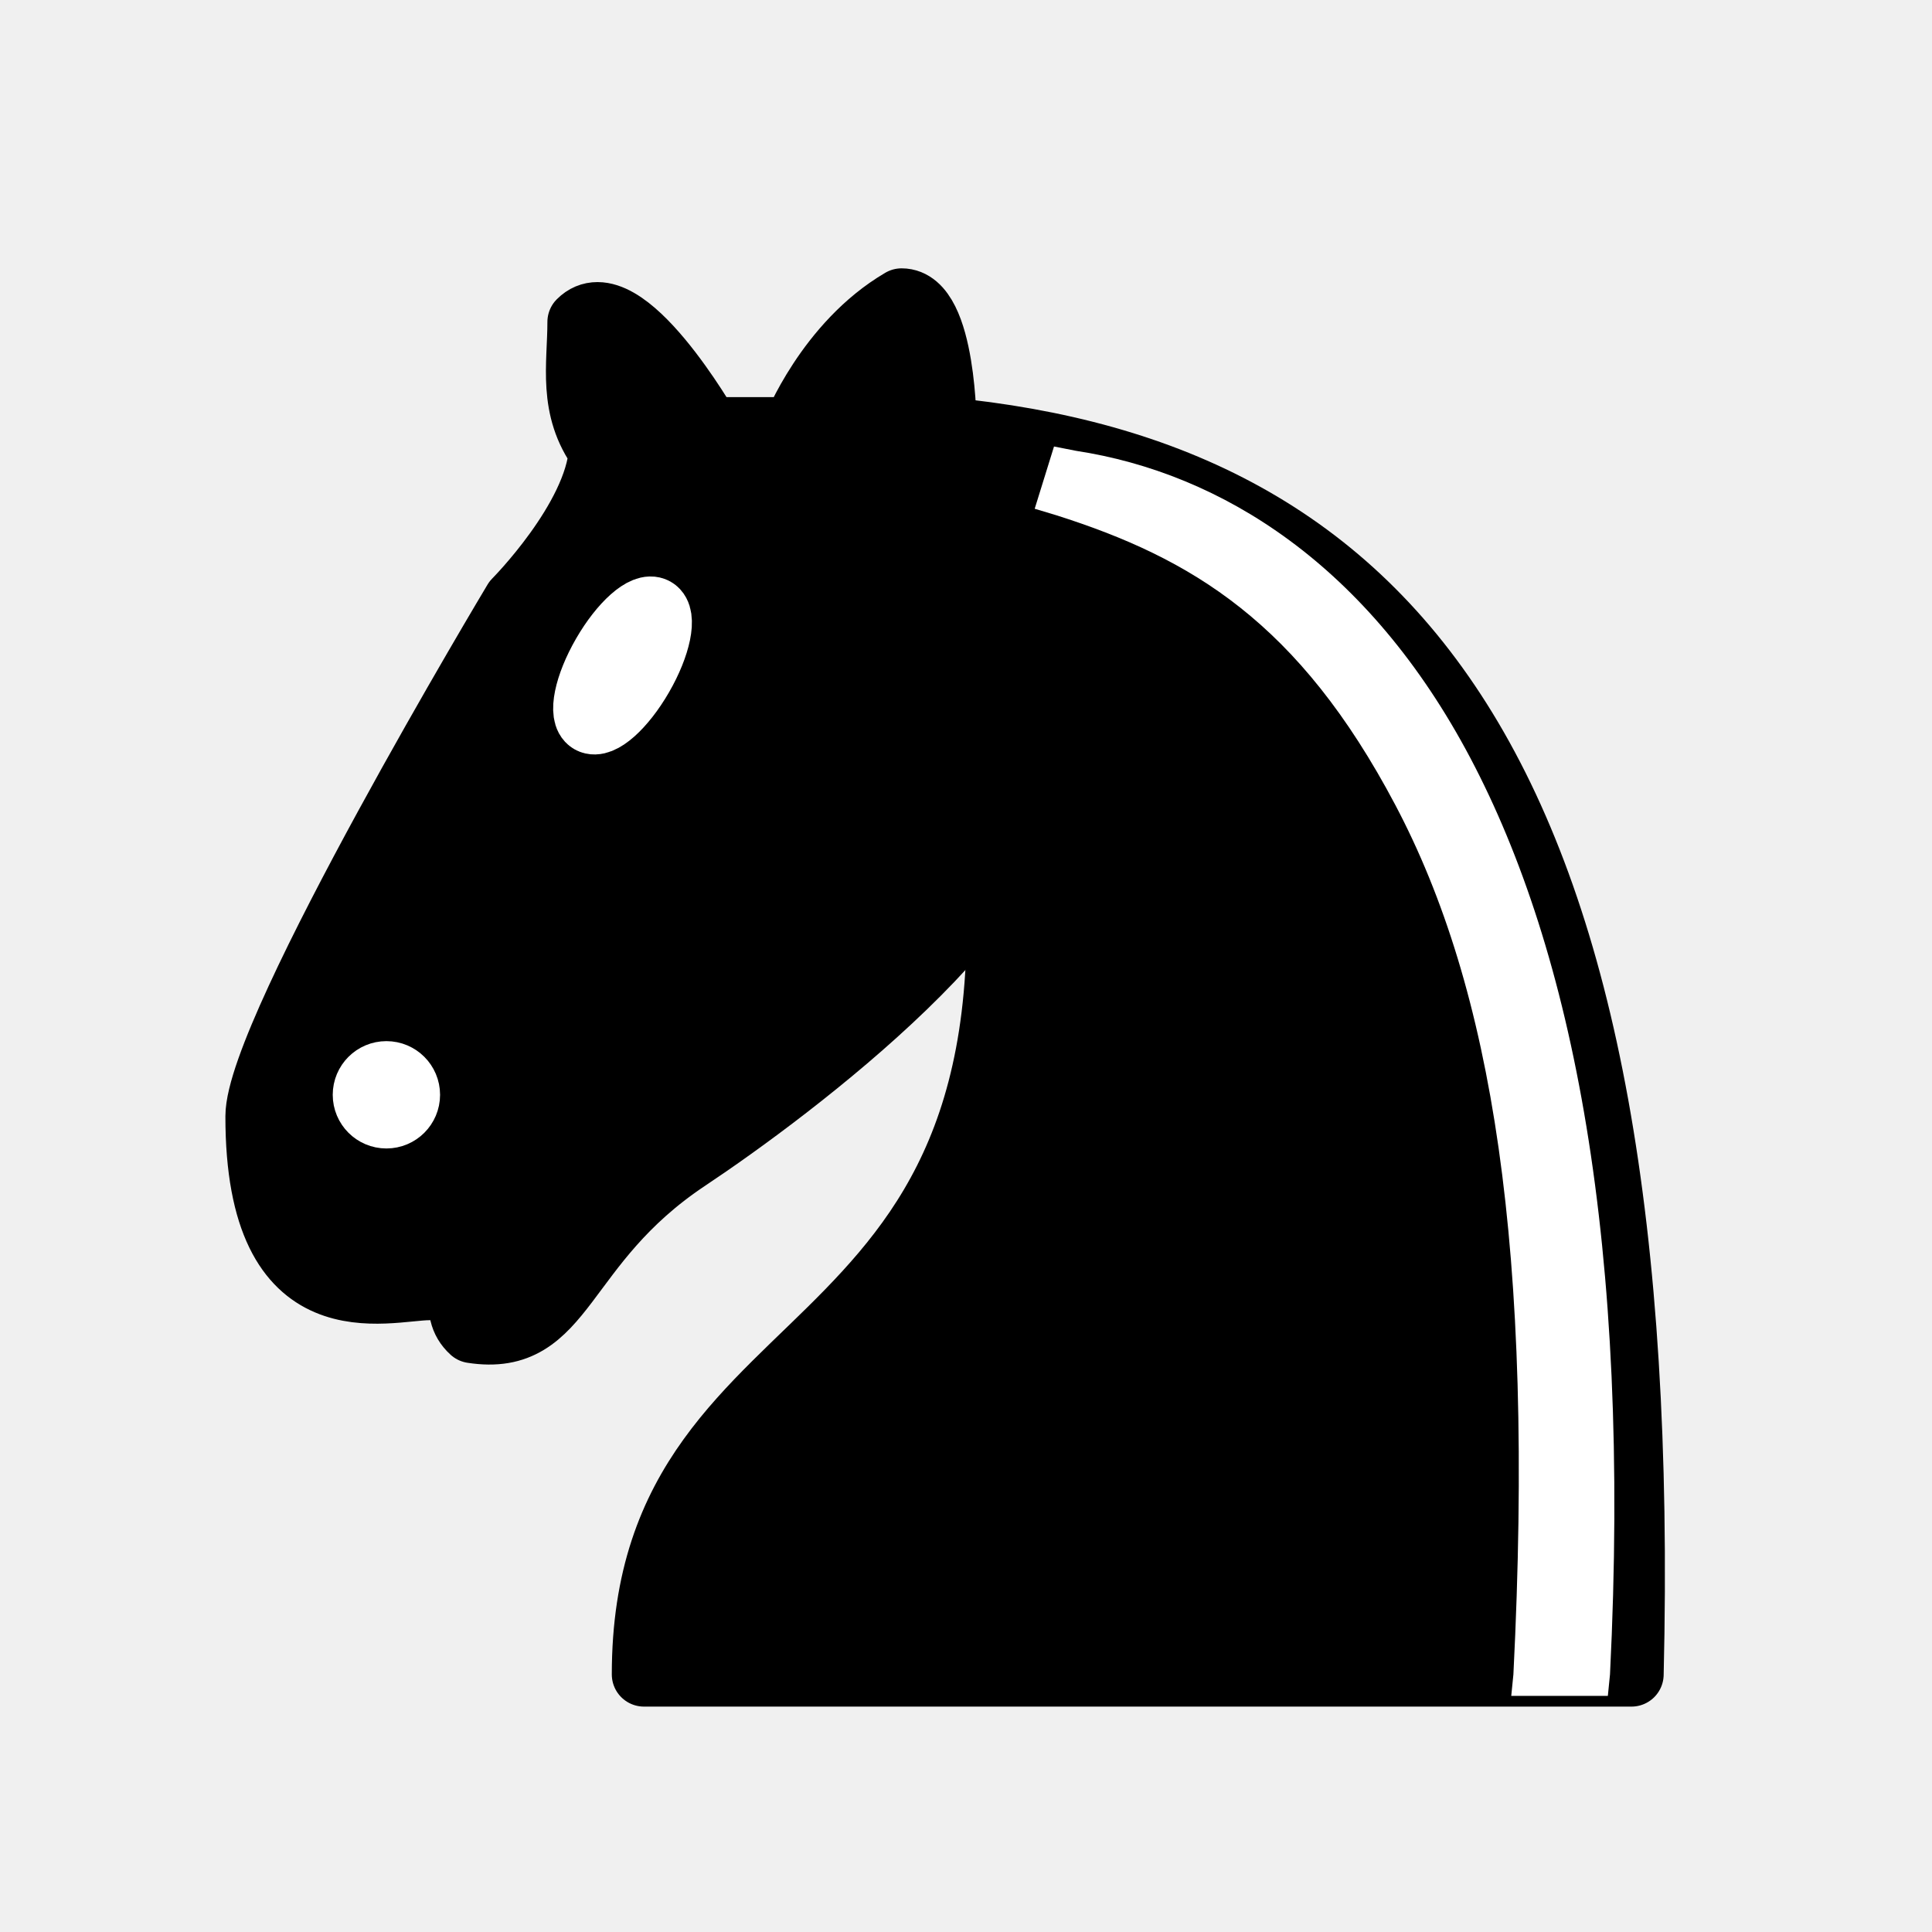
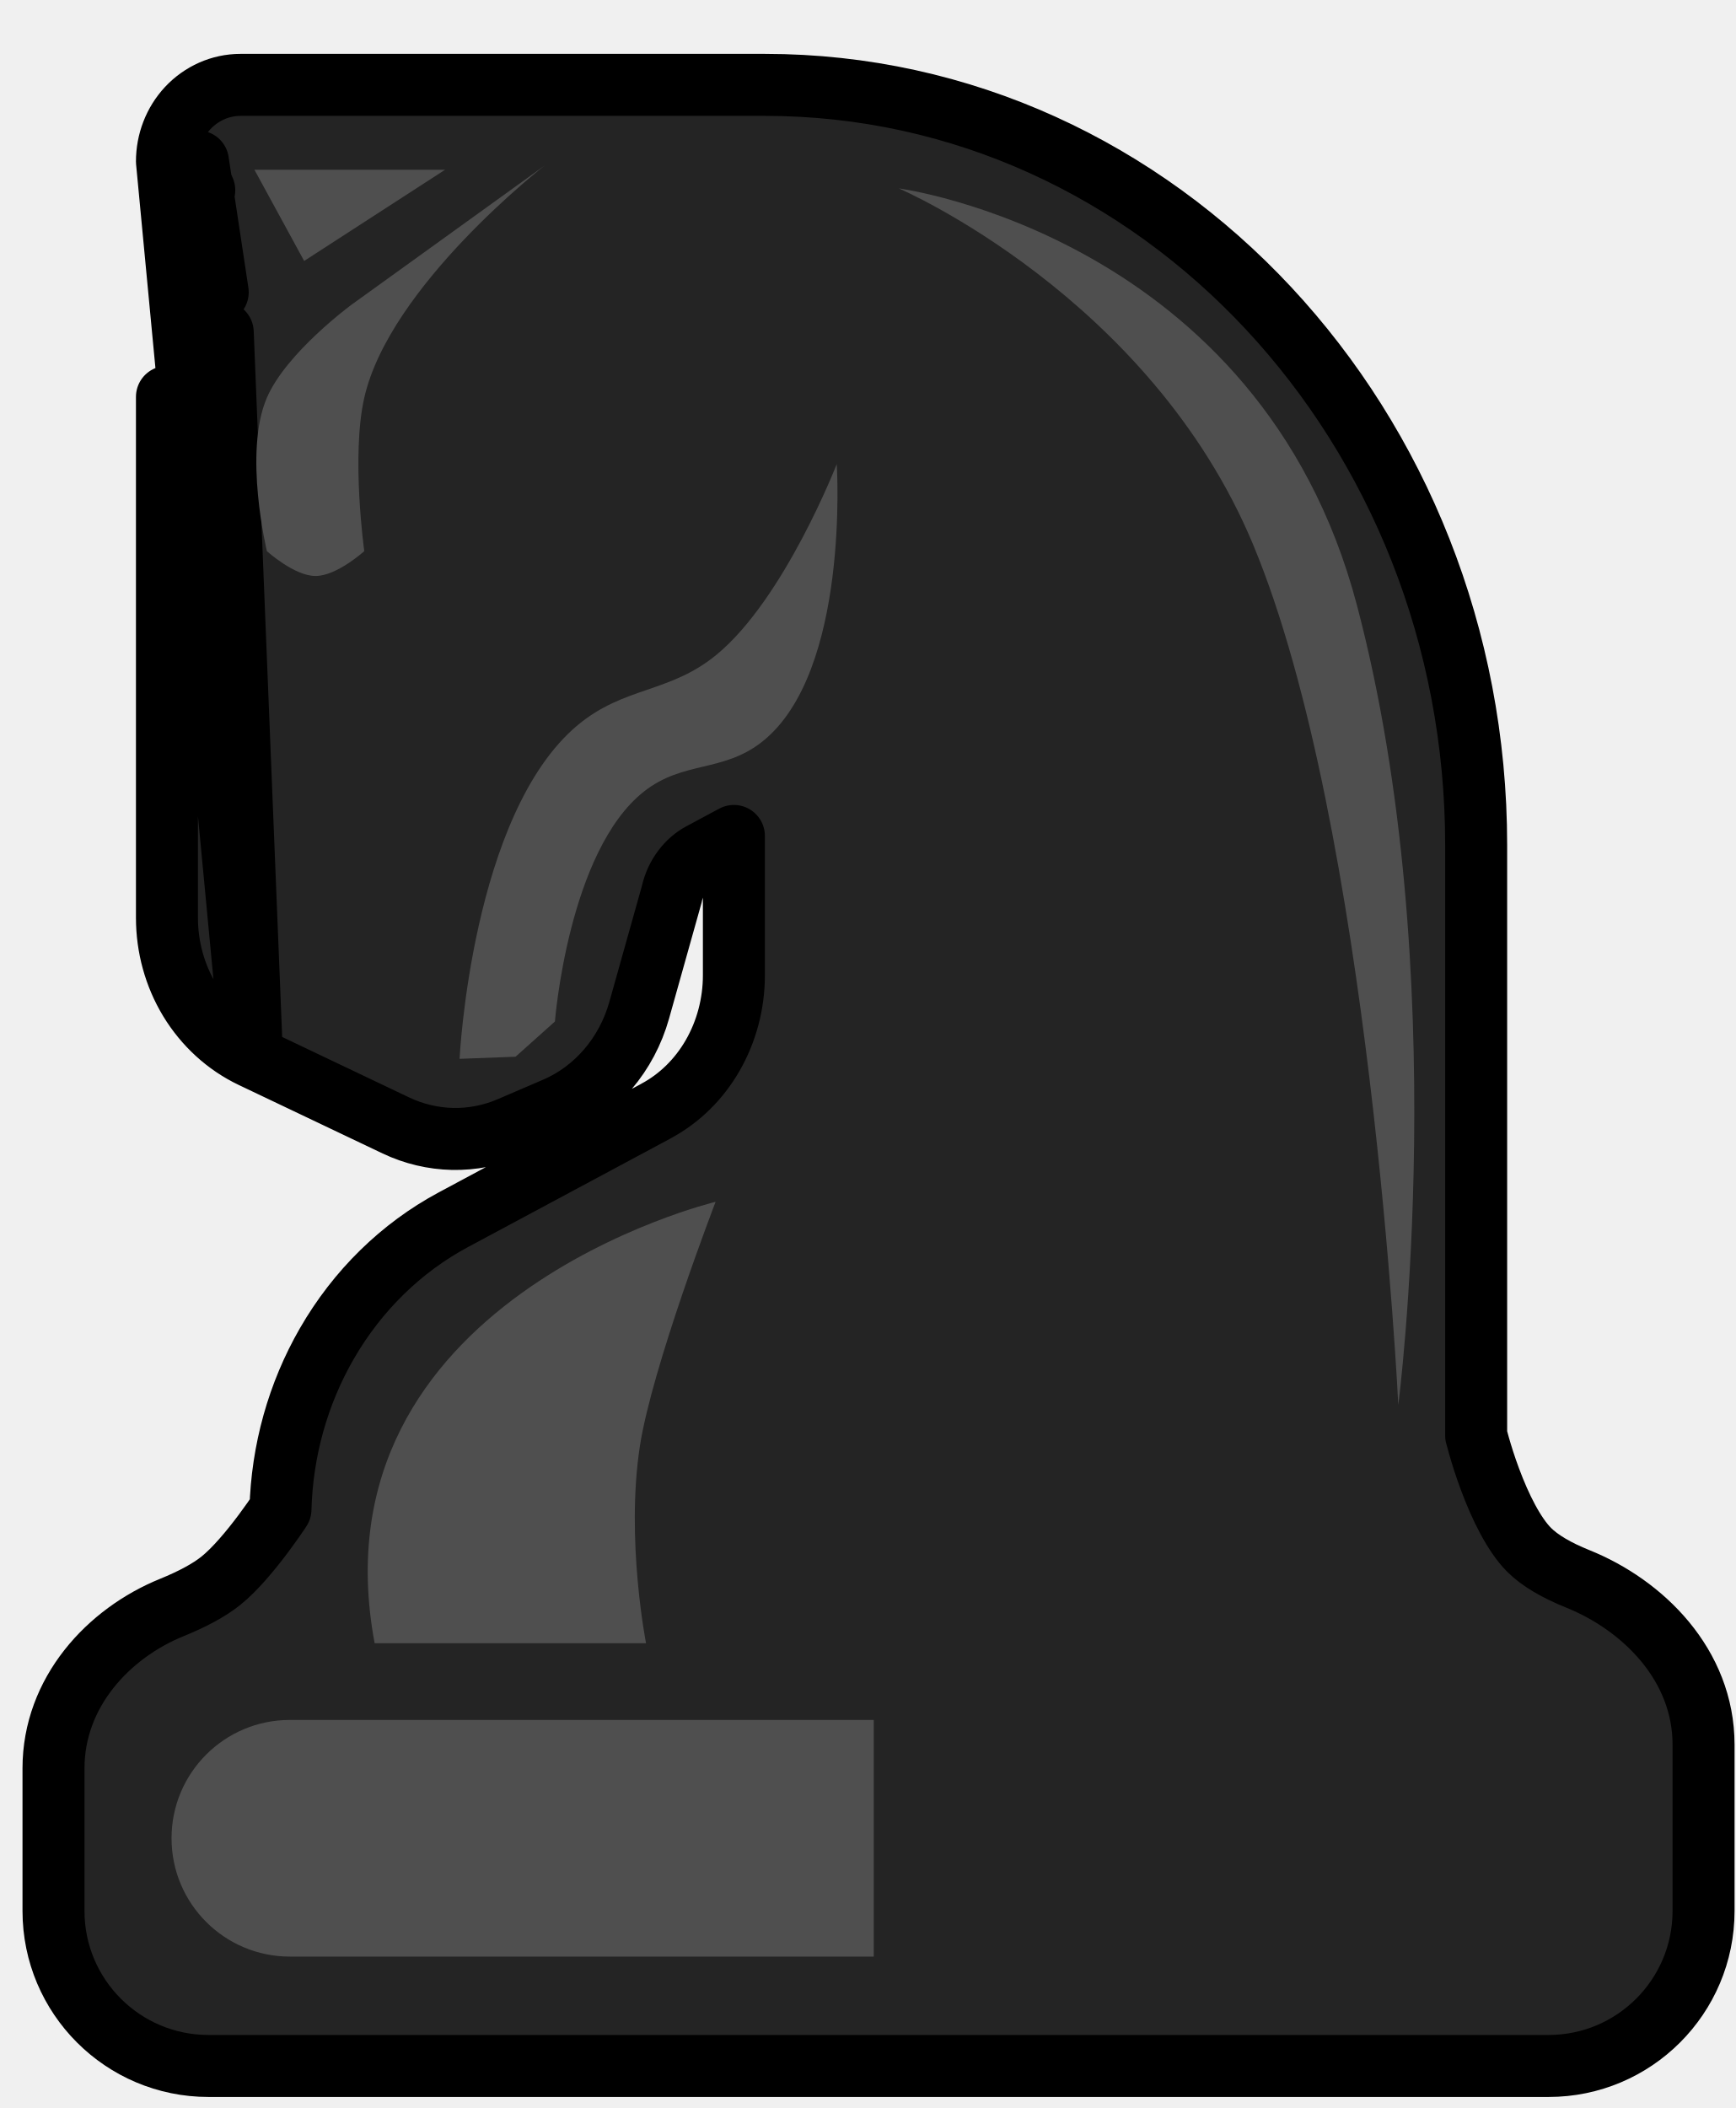
- <svg xmlns="http://www.w3.org/2000/svg" version="1.1" width="45" height="45">
-   <g style="opacity:1; fill:none; fill-opacity:1; fill-rule:evenodd; stroke:#000000; stroke-width:1.5; stroke-linecap:round;stroke-linejoin:round;stroke-miterlimit:4; stroke-dasharray:none; stroke-opacity:1;">
-     <path d="M 22,10 C 32.5,11 38.5,18 38,39 L 15,39 C 15,30 25,32.5 23,18" style="fill:#000000; stroke:#000000;" />
-     <path d="M 24,18 C 24.38,20.91 18.45,25.37 16,27 C 13,29 13.18,31.34 11,31 C 9.958,30.06 12.41,27.96 11,28 C 10,28 11.19,29.23 10,30 C 9,30 5.997,31 6,26 C 6,24 12,14 12,14 C 12,14 13.89,12.1 14,10.5 C 13.27,9.506 13.5,8.5 13.5,7.5 C 14.5,6.5 16.5,10 16.5,10 L 18.5,10 C 18.5,10 19.28,8.008 21,7 C 22,7 22,10 22,10" style="fill:#000000; stroke:#000000;" />
-     <path d="M 9.5 25.5 A 0.5 0.5 0 1 1 8.5,25.5 A 0.5 0.5 0 1 1 9.5 25.5 z" style="fill:#ffffff; stroke:#ffffff;" />
-     <path d="M 15 15.5 A 0.5 1.5 0 1 1  14,15.5 A 0.5 1.5 0 1 1  15 15.5 z" transform="matrix(0.866,0.5,-0.5,0.866,9.693,-5.173)" style="fill:#ffffff; stroke:#ffffff;" />
-     <path d="M 24.55,10.4 L 24.1,11.85 L 24.6,12 C 27.75,13 30.25,14.49 32.5,18.75 C 34.75,23.01 35.75,29.06 35.25,39 L 35.2,39.5 L 37.45,39.5 L 37.5,39 C 38,28.94 36.62,22.15 34.25,17.66 C 31.88,13.17 28.46,11.02 25.06,10.5 L 24.55,10.4 z " style="fill:#ffffff; stroke:none;" />
-   </g>
+ <svg xmlns="http://www.w3.org/2000/svg" width="28" height="34" viewBox="0 0 28 34" fill="none">
+   <path d="M4.064 17.047L4.064 17.047C3.649 16.849 3.302 16.529 3.06 16.131C2.819 15.733 2.693 15.272 2.693 14.804C2.693 14.803 2.693 14.803 2.693 14.803L2.693 6.401V6.401H3.193C3.192 6.208 3.227 6.016 3.296 5.838C3.365 5.659 3.466 5.497 3.593 5.36L4.064 17.047ZM4.064 17.047L6.387 18.153L6.387 18.153C6.674 18.289 6.985 18.363 7.301 18.37C7.617 18.376 7.93 18.315 8.222 18.19L8.222 18.19L8.953 17.876C9.281 17.736 9.572 17.519 9.806 17.245C10.04 16.971 10.211 16.647 10.31 16.296L10.837 14.419C10.839 14.412 10.841 14.405 10.842 14.398C10.875 14.258 10.935 14.129 11.017 14.021C11.098 13.912 11.198 13.826 11.309 13.767L11.309 13.767L11.838 13.483V15.73V15.73C11.838 16.189 11.718 16.638 11.495 17.025C11.272 17.412 10.955 17.72 10.585 17.918L10.585 17.919L7.313 19.673C6.468 20.126 5.763 20.819 5.272 21.671C4.806 22.479 4.549 23.401 4.524 24.344C4.519 24.353 4.512 24.362 4.506 24.372C4.445 24.462 4.358 24.588 4.255 24.726C4.042 25.012 3.787 25.316 3.565 25.494C3.371 25.651 3.092 25.797 2.773 25.927C1.746 26.343 0.863 27.298 0.863 28.521V30.822C0.863 32.202 1.982 33.322 3.363 33.322H24.979C26.36 33.322 27.479 32.202 27.479 30.822V28.14C27.479 26.853 26.503 25.889 25.449 25.465C25.113 25.33 24.838 25.171 24.665 24.997C24.421 24.752 24.201 24.307 24.036 23.864C23.957 23.653 23.897 23.459 23.857 23.319C23.837 23.25 23.822 23.193 23.812 23.155C23.812 23.155 23.811 23.154 23.811 23.154V13.627C23.811 6.893 18.707 1.369 12.338 1.369H3.879C3.553 1.369 3.248 1.508 3.028 1.743C2.81 1.977 2.693 2.287 2.693 2.604L4.064 17.047ZM2.842 3.28L3.512 4.714L3.193 2.604C3.193 2.765 3.228 2.924 3.295 3.068L2.842 3.28L2.842 3.28C2.842 3.28 2.842 3.28 2.842 3.28Z" fill="#242424" stroke="black" stroke-linejoin="round" />
+   <path d="M2.767 29.649C2.767 28.595 3.621 27.741 4.676 27.741H14.094V31.558H4.676C3.621 31.558 2.767 30.704 2.767 29.649Z" fill="#4F4F4F" />
+   <path d="M6.043 26.504C5.007 20.955 11.543 19.384 11.543 19.384C11.543 19.384 10.518 22.047 10.321 23.328C10.091 24.833 10.421 26.504 10.421 26.504H6.043Z" fill="#4F4F4F" />
+   <path d="M7.179 2.738H4.104L4.906 4.209L7.179 2.738Z" fill="#4F4F4F" />
+   <path d="M20.215 8.788C22.106 13.329 22.555 22.66 22.555 22.66C22.555 22.66 23.458 15.707 21.887 9.758C20.316 3.808 14.499 3.039 14.499 3.039C14.499 3.039 18.544 4.775 20.215 8.788Z" fill="#4F4F4F" />
+   <path d="M9.318 11.696C10.071 11.068 10.801 11.183 11.558 10.56C12.654 9.658 13.497 7.485 13.497 7.485C13.497 7.485 13.715 10.842 12.293 11.964C11.659 12.464 11.023 12.267 10.388 12.766C9.167 13.727 8.951 16.476 8.951 16.476L8.316 17.044L7.413 17.078C7.413 17.078 7.607 13.125 9.318 11.696Z" fill="#4F4F4F" />
+   <path d="M4.305 6.415C4.619 5.685 5.675 4.911 5.675 4.911L8.784 2.671C8.784 2.671 6.285 4.61 5.876 6.415C5.662 7.357 5.876 8.889 5.876 8.889C5.876 8.889 5.434 9.29 5.09 9.29C4.746 9.29 4.305 8.889 4.305 8.889C4.305 8.889 3.922 7.302 4.305 6.415Z" fill="#4F4F4F" />
</svg>
